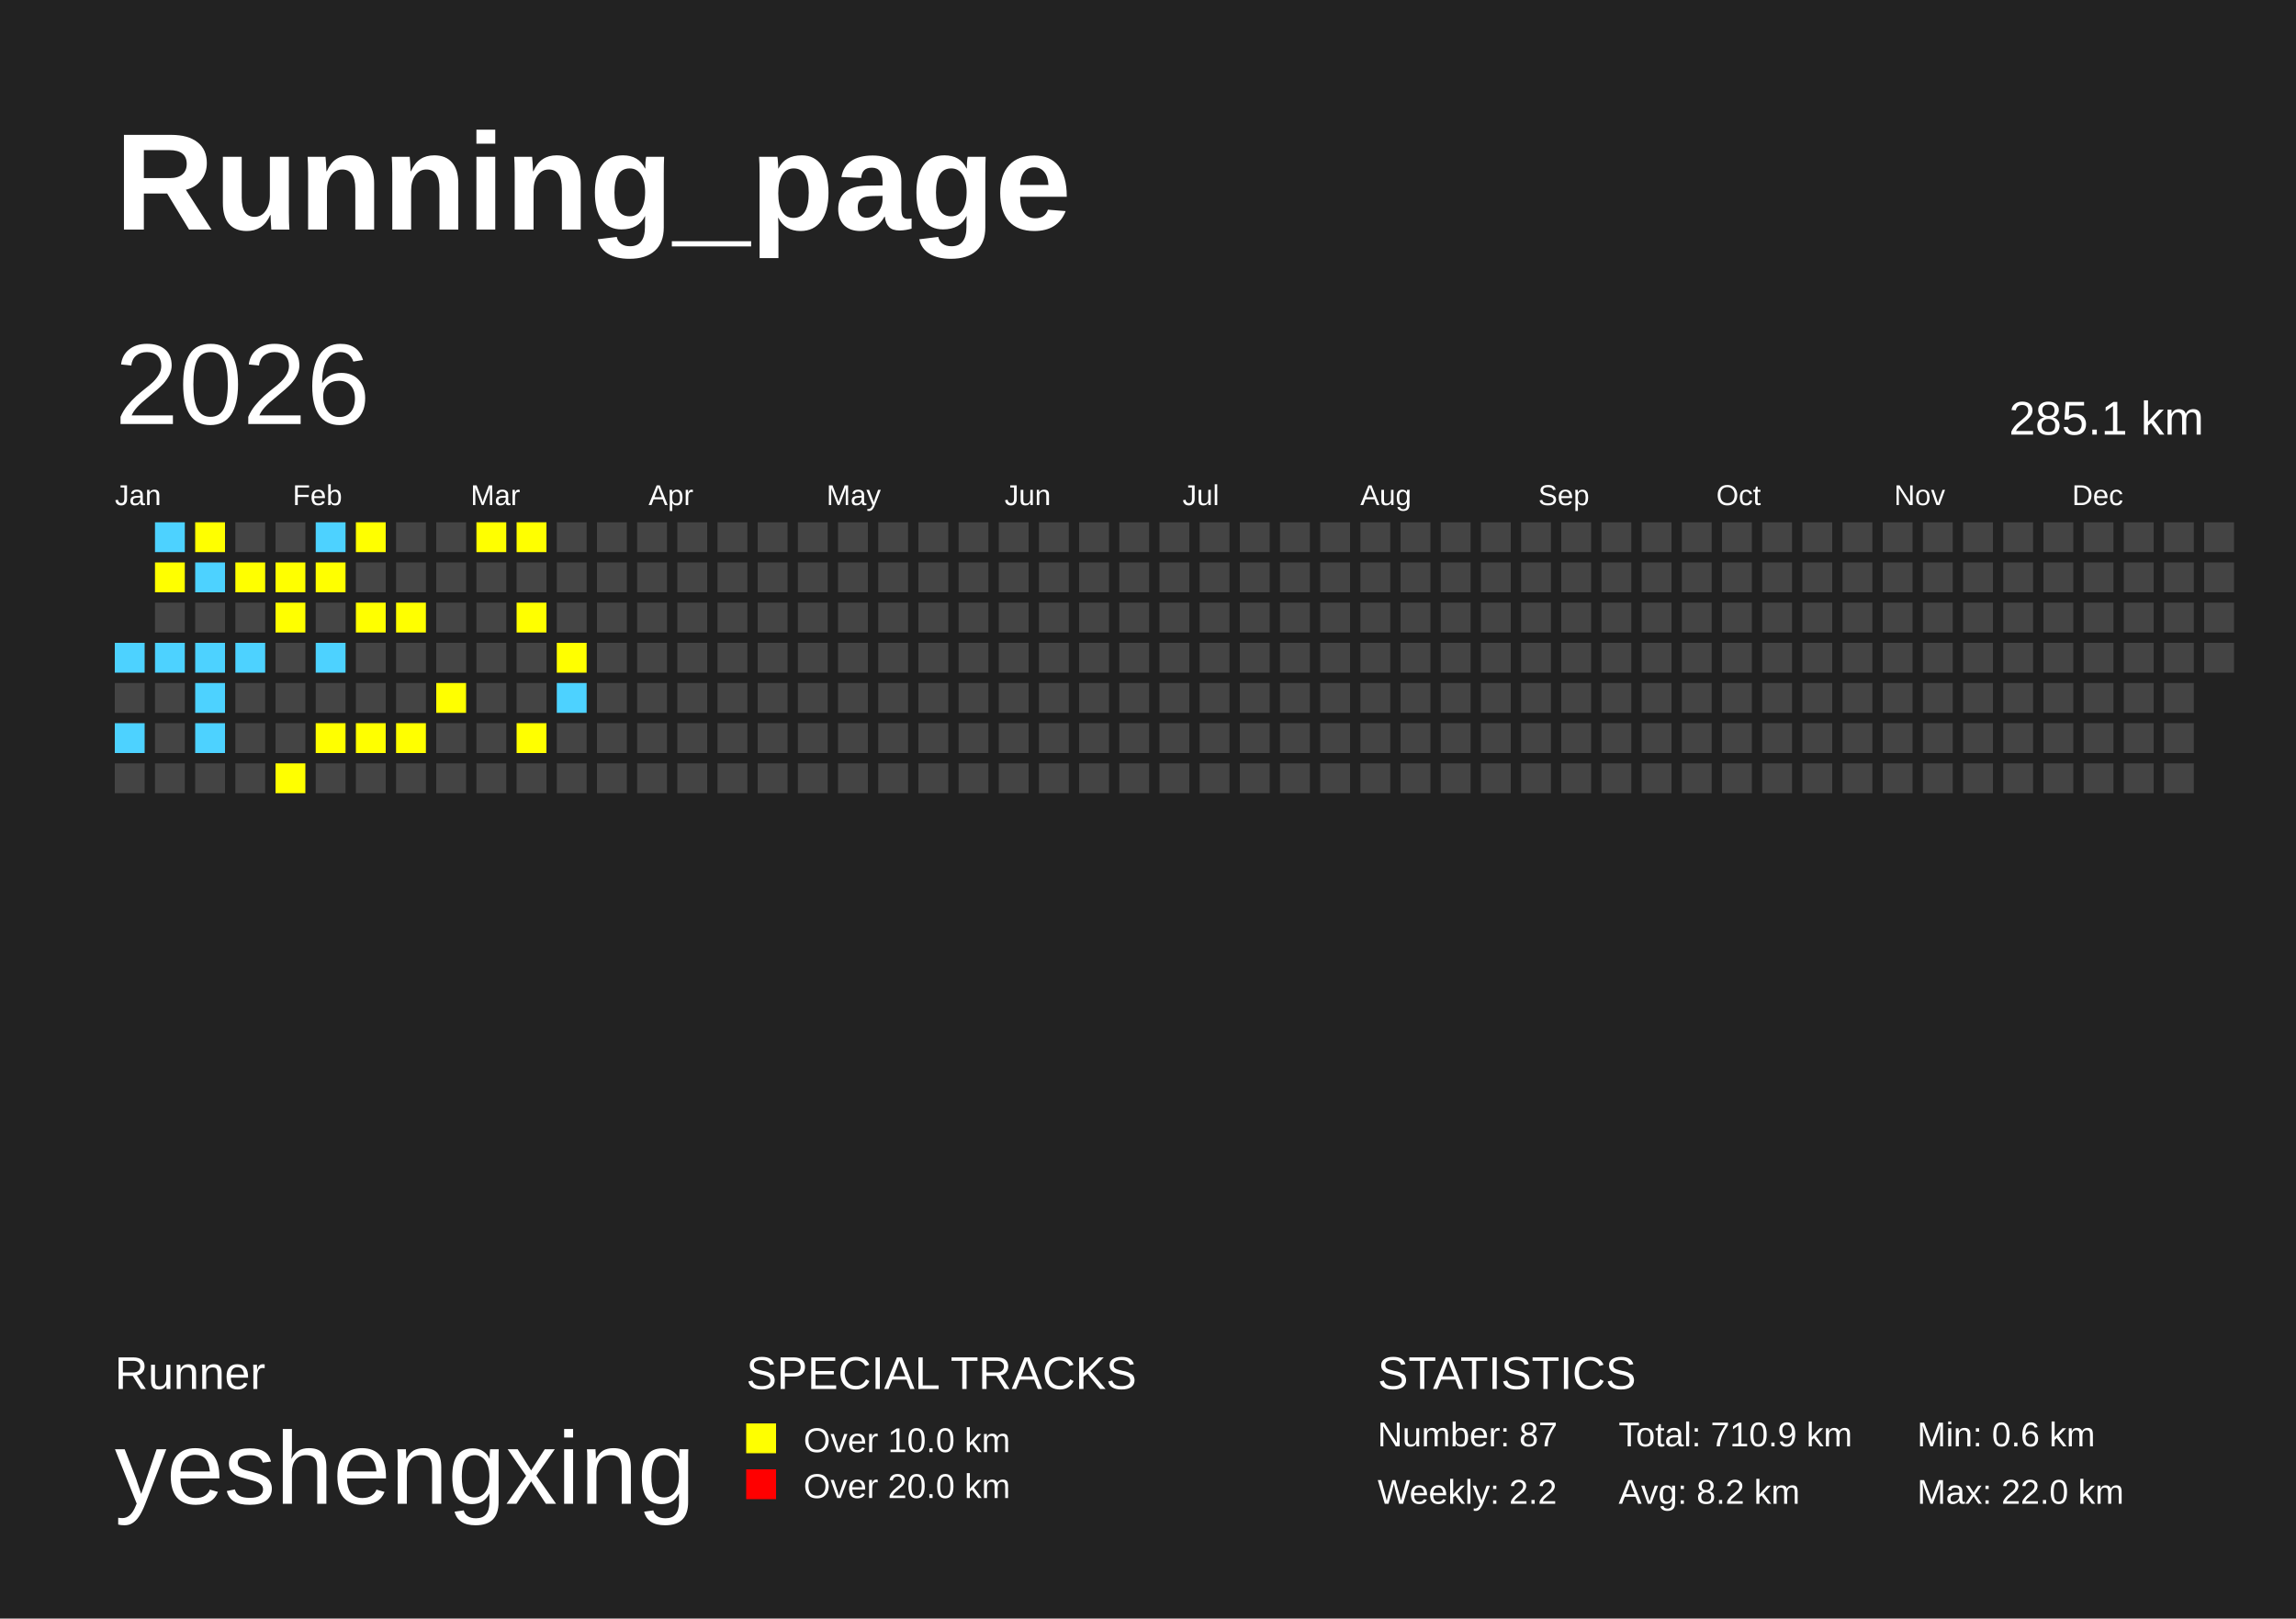
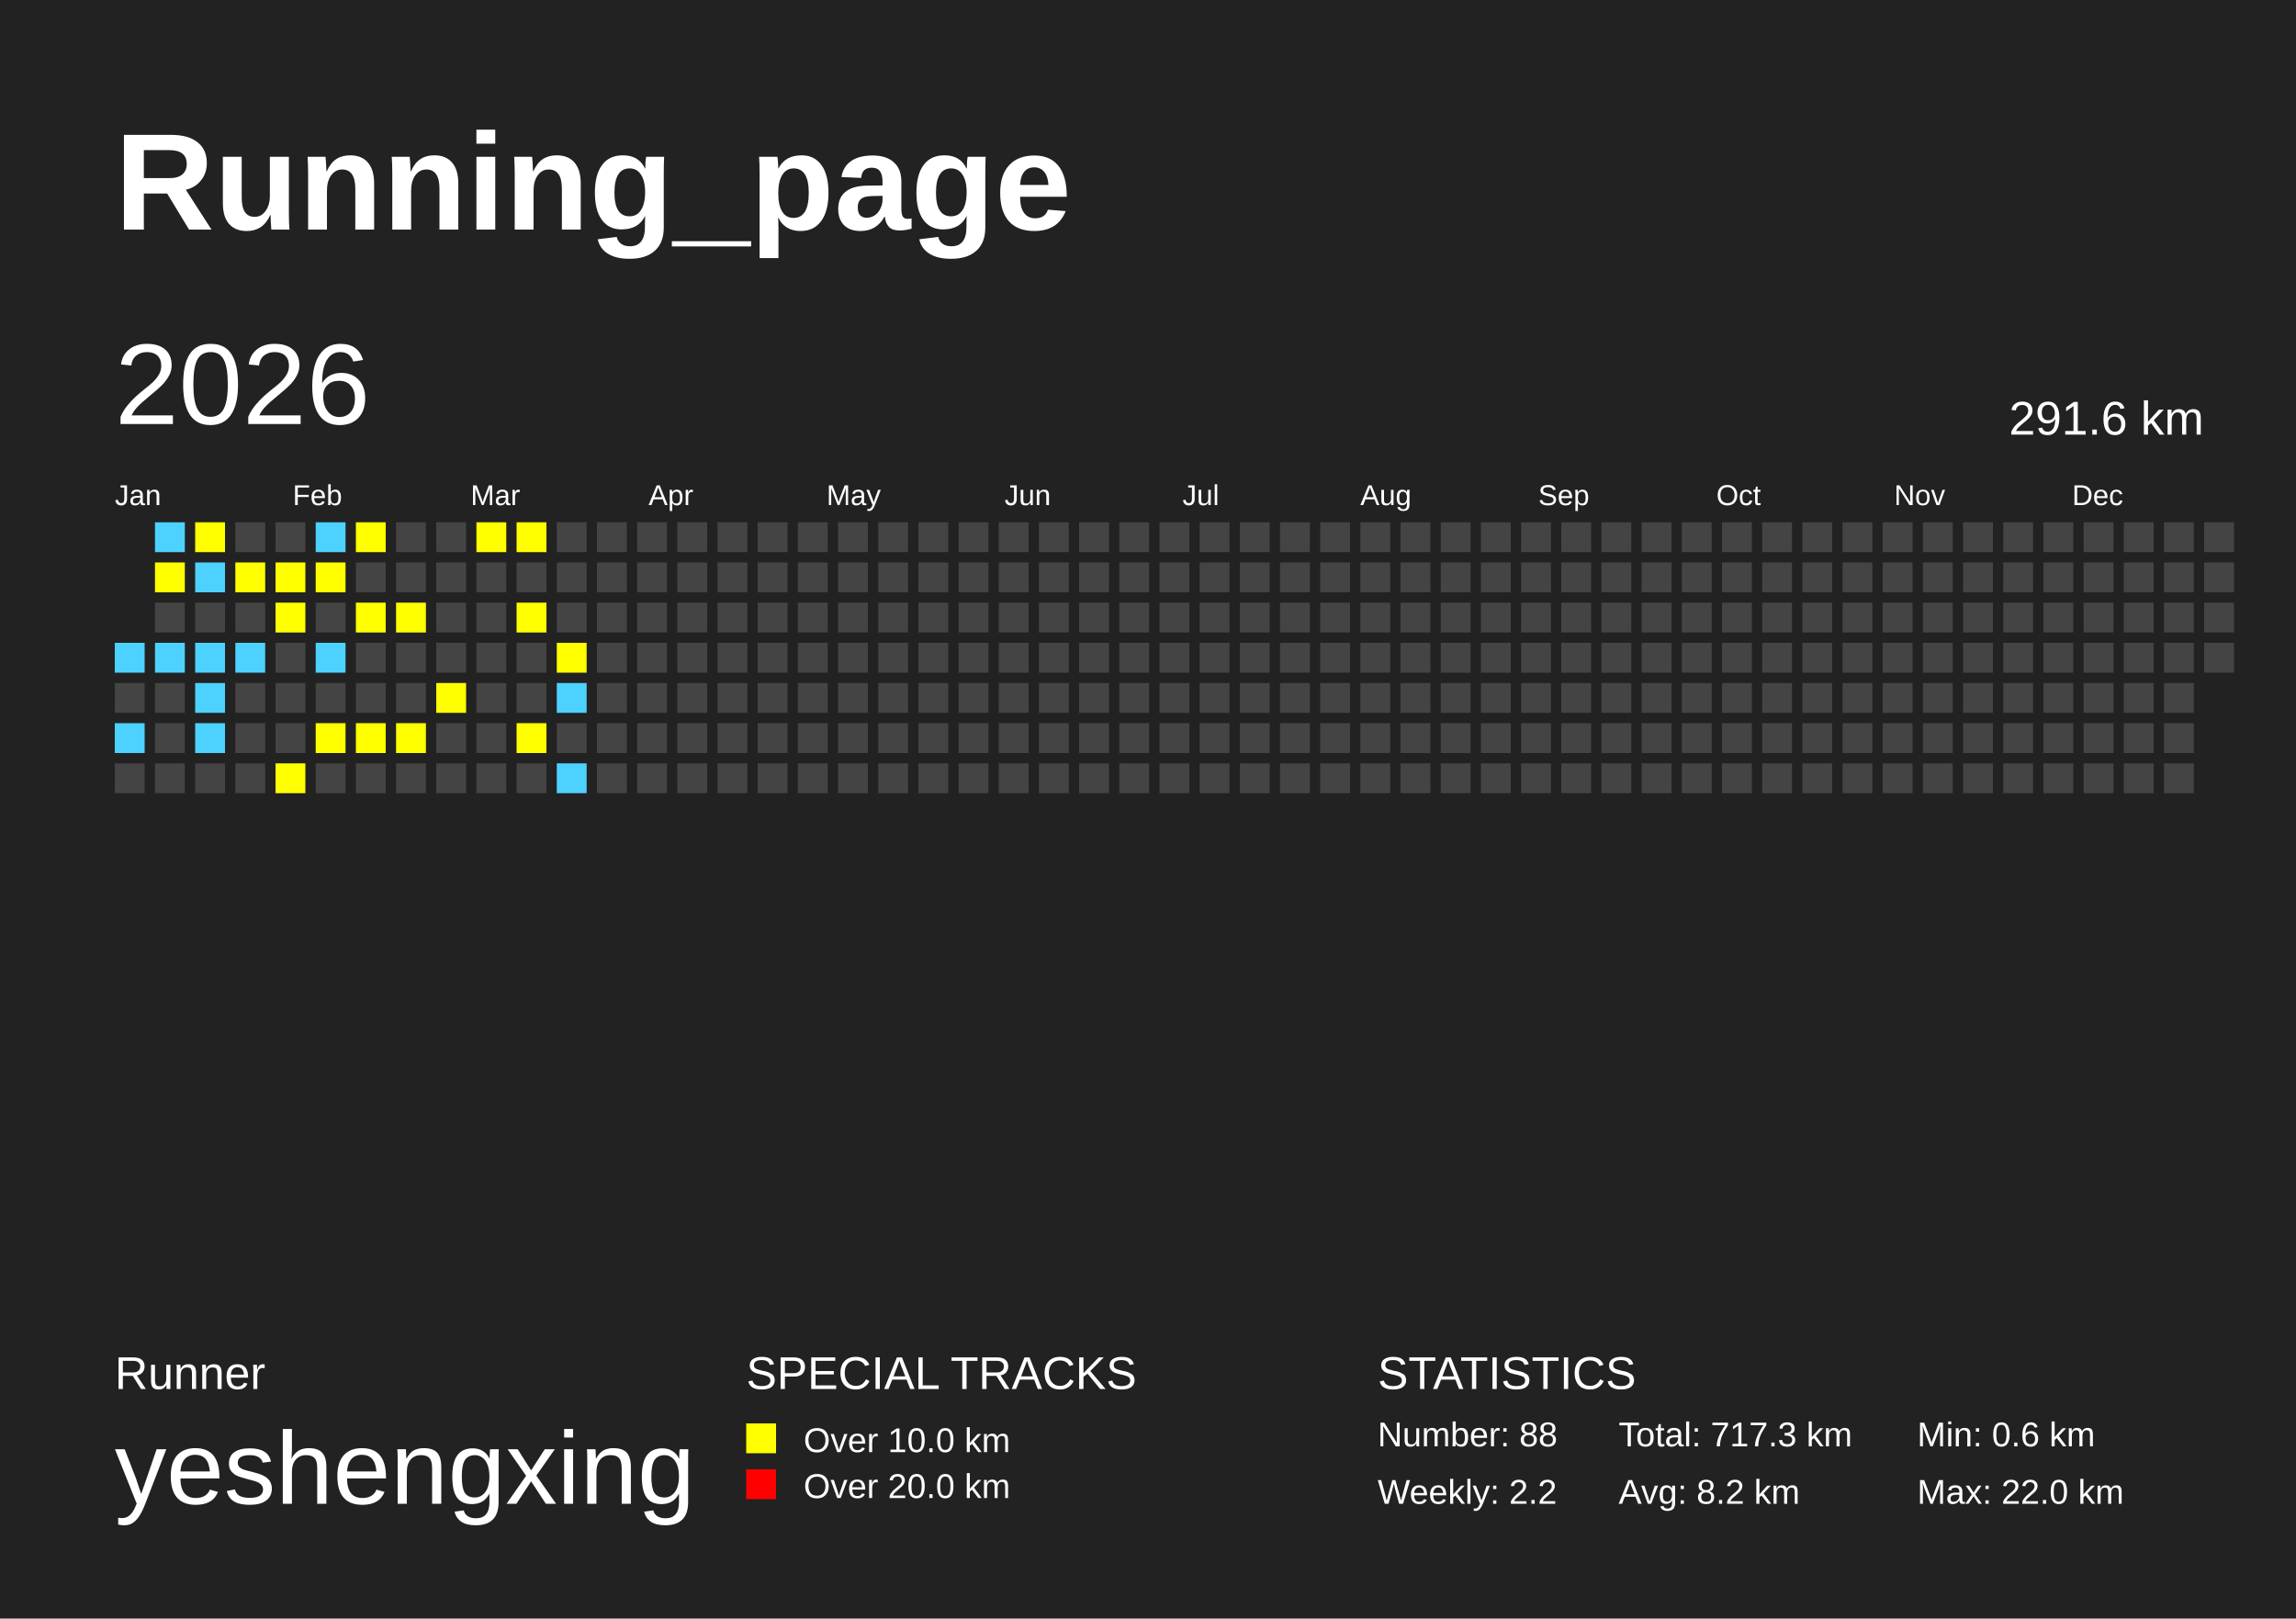
<svg xmlns="http://www.w3.org/2000/svg" baseProfile="full" height="141mm" version="1.1" viewBox="0,0,200,141" width="200mm">
  <defs />
  <rect fill="#222222" height="141" width="200" x="0" y="0" />
  <text fill="#FFFFFF" style="font-size:12px; font-family:Arial; font-weight:bold;" x="10" y="20">Running_page</text>
  <text fill="#FFFFFF" style="font-size:4px; font-family:Arial" x="10" y="121">Runner</text>
  <text fill="#FFFFFF" style="font-size:9px; font-family:Arial" x="10" y="131">yeshengxing</text>
  <text fill="#FFFFFF" style="font-size:4px; font-family:Arial" x="65" y="121">SPECIAL TRACKS</text>
  <rect fill="yellow" height="2.6" width="2.6" x="65" y="124" />
  <text fill="#FFFFFF" style="font-size:3px; font-family:Arial" x="70" y="126.5">Over 10.0 km</text>
  <rect fill="red" height="2.6" width="2.6" x="65" y="128" />
  <text fill="#FFFFFF" style="font-size:3px; font-family:Arial" x="70" y="130.5">Over 20.0 km</text>
  <text fill="#FFFFFF" style="font-size:4px; font-family:Arial" x="120" y="121">STATISTICS</text>
-   <text fill="#FFFFFF" style="font-size:3px; font-family:Arial" x="120" y="126">Number: 87</text>
+   <text fill="#FFFFFF" style="font-size:3px; font-family:Arial" x="120" y="126">Number: 88</text>
  <text fill="#FFFFFF" style="font-size:3px; font-family:Arial" x="120" y="131">Weekly: 2.2</text>
-   <text fill="#FFFFFF" style="font-size:3px; font-family:Arial" x="141" y="126">Total: 710.9 km</text>
+   <text fill="#FFFFFF" style="font-size:3px; font-family:Arial" x="141" y="126">Total: 717.3 km</text>
  <text fill="#FFFFFF" style="font-size:3px; font-family:Arial" x="141" y="131">Avg: 8.2 km</text>
  <text fill="#FFFFFF" style="font-size:3px; font-family:Arial" x="167" y="126">Min: 0.6 km</text>
  <text fill="#FFFFFF" style="font-size:3px; font-family:Arial" x="167" y="131">Max: 22.0 km</text>
  <text dominant-baseline="hanging" fill="#FFFFFF" style="font-size:10.0px; font-family:Arial;" x="10" y="30">2026</text>
-   <text dominant-baseline="hanging" fill="#FFFFFF" style="font-size:4.125px; font-family:Arial;" x="175" y="35">285.1 km</text>
+   <text dominant-baseline="hanging" fill="#FFFFFF" style="font-size:4.125px; font-family:Arial;" x="175" y="35">291.6 km</text>
  <text fill="#FFFFFF" style="font-size:2.5px; font-family:Arial" x="10.0" y="44">Jan</text>
  <text fill="#FFFFFF" style="font-size:2.5px; font-family:Arial" x="25.5" y="44">Feb</text>
  <text fill="#FFFFFF" style="font-size:2.5px; font-family:Arial" x="41.0" y="44">Mar</text>
  <text fill="#FFFFFF" style="font-size:2.5px; font-family:Arial" x="56.5" y="44">Apr</text>
  <text fill="#FFFFFF" style="font-size:2.5px; font-family:Arial" x="72.0" y="44">May</text>
  <text fill="#FFFFFF" style="font-size:2.5px; font-family:Arial" x="87.5" y="44">Jun</text>
  <text fill="#FFFFFF" style="font-size:2.5px; font-family:Arial" x="103.0" y="44">Jul</text>
  <text fill="#FFFFFF" style="font-size:2.5px; font-family:Arial" x="118.5" y="44">Aug</text>
  <text fill="#FFFFFF" style="font-size:2.5px; font-family:Arial" x="134.0" y="44">Sep</text>
  <text fill="#FFFFFF" style="font-size:2.5px; font-family:Arial" x="149.5" y="44">Oct</text>
  <text fill="#FFFFFF" style="font-size:2.5px; font-family:Arial" x="165.0" y="44">Nov</text>
  <text fill="#FFFFFF" style="font-size:2.5px; font-family:Arial" x="180.5" y="44">Dec</text>
  <rect fill="#4DD2FF" height="2.6" width="2.6" x="10.0" y="56.0" />
  <rect fill="#444444" height="2.6" width="2.6" x="10.0" y="59.5" />
  <rect fill="#4DD2FF" height="2.6" width="2.6" x="10.0" y="63.0" />
  <rect fill="#444444" height="2.6" width="2.6" x="10.0" y="66.5" />
  <rect fill="#4DD2FF" height="2.6" width="2.6" x="13.5" y="45.5" />
  <rect fill="yellow" height="2.6" width="2.6" x="13.5" y="49.0" />
  <rect fill="#444444" height="2.6" width="2.6" x="13.5" y="52.5" />
  <rect fill="#4DD2FF" height="2.6" width="2.6" x="13.5" y="56.0" />
  <rect fill="#444444" height="2.6" width="2.6" x="13.5" y="59.5" />
  <rect fill="#444444" height="2.6" width="2.6" x="13.5" y="63.0" />
  <rect fill="#444444" height="2.6" width="2.6" x="13.5" y="66.5" />
  <rect fill="yellow" height="2.6" width="2.6" x="17.0" y="45.5" />
  <rect fill="#4DD2FF" height="2.6" width="2.6" x="17.0" y="49.0" />
  <rect fill="#444444" height="2.6" width="2.6" x="17.0" y="52.5" />
  <rect fill="#4DD2FF" height="2.6" width="2.6" x="17.0" y="56.0" />
  <rect fill="#4DD2FF" height="2.6" width="2.6" x="17.0" y="59.5" />
  <rect fill="#4DD2FF" height="2.6" width="2.6" x="17.0" y="63.0" />
  <rect fill="#444444" height="2.6" width="2.6" x="17.0" y="66.5" />
  <rect fill="#444444" height="2.6" width="2.6" x="20.5" y="45.5" />
  <rect fill="yellow" height="2.6" width="2.6" x="20.5" y="49.0" />
  <rect fill="#444444" height="2.6" width="2.6" x="20.5" y="52.5" />
  <rect fill="#4DD2FF" height="2.6" width="2.6" x="20.5" y="56.0" />
  <rect fill="#444444" height="2.6" width="2.6" x="20.5" y="59.5" />
  <rect fill="#444444" height="2.6" width="2.6" x="20.5" y="63.0" />
  <rect fill="#444444" height="2.6" width="2.6" x="20.5" y="66.5" />
  <rect fill="#444444" height="2.6" width="2.6" x="24.0" y="45.5" />
  <rect fill="yellow" height="2.6" width="2.6" x="24.0" y="49.0" />
  <rect fill="yellow" height="2.6" width="2.6" x="24.0" y="52.5" />
  <rect fill="#444444" height="2.6" width="2.6" x="24.0" y="56.0" />
  <rect fill="#444444" height="2.6" width="2.6" x="24.0" y="59.5" />
  <rect fill="#444444" height="2.6" width="2.6" x="24.0" y="63.0" />
  <rect fill="yellow" height="2.6" width="2.6" x="24.0" y="66.5" />
  <rect fill="#4DD2FF" height="2.6" width="2.6" x="27.5" y="45.5" />
  <rect fill="yellow" height="2.6" width="2.6" x="27.5" y="49.0" />
  <rect fill="#444444" height="2.6" width="2.6" x="27.5" y="52.5" />
  <rect fill="#4DD2FF" height="2.6" width="2.6" x="27.5" y="56.0" />
  <rect fill="#444444" height="2.6" width="2.6" x="27.5" y="59.5" />
  <rect fill="yellow" height="2.6" width="2.6" x="27.5" y="63.0" />
  <rect fill="#444444" height="2.6" width="2.6" x="27.5" y="66.5" />
  <rect fill="yellow" height="2.6" width="2.6" x="31.0" y="45.5" />
  <rect fill="#444444" height="2.6" width="2.6" x="31.0" y="49.0" />
  <rect fill="yellow" height="2.6" width="2.6" x="31.0" y="52.5" />
  <rect fill="#444444" height="2.6" width="2.6" x="31.0" y="56.0" />
  <rect fill="#444444" height="2.6" width="2.6" x="31.0" y="59.5" />
  <rect fill="yellow" height="2.6" width="2.6" x="31.0" y="63.0" />
  <rect fill="#444444" height="2.6" width="2.6" x="31.0" y="66.5" />
  <rect fill="#444444" height="2.6" width="2.6" x="34.5" y="45.5" />
  <rect fill="#444444" height="2.6" width="2.6" x="34.5" y="49.0" />
  <rect fill="yellow" height="2.6" width="2.6" x="34.5" y="52.5" />
  <rect fill="#444444" height="2.6" width="2.6" x="34.5" y="56.0" />
  <rect fill="#444444" height="2.6" width="2.6" x="34.5" y="59.5" />
  <rect fill="yellow" height="2.6" width="2.6" x="34.5" y="63.0" />
  <rect fill="#444444" height="2.6" width="2.6" x="34.5" y="66.5" />
  <rect fill="#444444" height="2.6" width="2.6" x="38.0" y="45.5" />
  <rect fill="#444444" height="2.6" width="2.6" x="38.0" y="49.0" />
  <rect fill="#444444" height="2.6" width="2.6" x="38.0" y="52.5" />
  <rect fill="#444444" height="2.6" width="2.6" x="38.0" y="56.0" />
  <rect fill="yellow" height="2.6" width="2.6" x="38.0" y="59.5" />
  <rect fill="#444444" height="2.6" width="2.6" x="38.0" y="63.0" />
  <rect fill="#444444" height="2.6" width="2.6" x="38.0" y="66.5" />
  <rect fill="yellow" height="2.6" width="2.6" x="41.5" y="45.5" />
  <rect fill="#444444" height="2.6" width="2.6" x="41.5" y="49.0" />
  <rect fill="#444444" height="2.6" width="2.6" x="41.5" y="52.5" />
  <rect fill="#444444" height="2.6" width="2.6" x="41.5" y="56.0" />
  <rect fill="#444444" height="2.6" width="2.6" x="41.5" y="59.5" />
  <rect fill="#444444" height="2.6" width="2.6" x="41.5" y="63.0" />
  <rect fill="#444444" height="2.6" width="2.6" x="41.5" y="66.5" />
  <rect fill="yellow" height="2.6" width="2.6" x="45.0" y="45.5" />
  <rect fill="#444444" height="2.6" width="2.6" x="45.0" y="49.0" />
  <rect fill="yellow" height="2.6" width="2.6" x="45.0" y="52.5" />
  <rect fill="#444444" height="2.6" width="2.6" x="45.0" y="56.0" />
  <rect fill="#444444" height="2.6" width="2.6" x="45.0" y="59.5" />
  <rect fill="yellow" height="2.6" width="2.6" x="45.0" y="63.0" />
  <rect fill="#444444" height="2.6" width="2.6" x="45.0" y="66.5" />
  <rect fill="#444444" height="2.6" width="2.6" x="48.5" y="45.5" />
  <rect fill="#444444" height="2.6" width="2.6" x="48.5" y="49.0" />
  <rect fill="#444444" height="2.6" width="2.6" x="48.5" y="52.5" />
  <rect fill="yellow" height="2.6" width="2.6" x="48.5" y="56.0" />
  <rect fill="#4DD2FF" height="2.6" width="2.6" x="48.5" y="59.5" />
  <rect fill="#444444" height="2.6" width="2.6" x="48.5" y="63.0" />
-   <rect fill="#444444" height="2.6" width="2.6" x="48.5" y="66.5" />
+   <rect fill="#4DD2FF" height="2.6" width="2.6" x="48.5" y="66.5" />
  <rect fill="#444444" height="2.6" width="2.6" x="52.0" y="45.5" />
  <rect fill="#444444" height="2.6" width="2.6" x="52.0" y="49.0" />
  <rect fill="#444444" height="2.6" width="2.6" x="52.0" y="52.5" />
  <rect fill="#444444" height="2.6" width="2.6" x="52.0" y="56.0" />
  <rect fill="#444444" height="2.6" width="2.6" x="52.0" y="59.5" />
  <rect fill="#444444" height="2.6" width="2.6" x="52.0" y="63.0" />
  <rect fill="#444444" height="2.6" width="2.6" x="52.0" y="66.5" />
  <rect fill="#444444" height="2.6" width="2.6" x="55.5" y="45.5" />
  <rect fill="#444444" height="2.6" width="2.6" x="55.5" y="49.0" />
  <rect fill="#444444" height="2.6" width="2.6" x="55.5" y="52.5" />
  <rect fill="#444444" height="2.6" width="2.6" x="55.5" y="56.0" />
  <rect fill="#444444" height="2.6" width="2.6" x="55.5" y="59.5" />
  <rect fill="#444444" height="2.6" width="2.6" x="55.5" y="63.0" />
  <rect fill="#444444" height="2.6" width="2.6" x="55.5" y="66.5" />
  <rect fill="#444444" height="2.6" width="2.6" x="59.0" y="45.5" />
  <rect fill="#444444" height="2.6" width="2.6" x="59.0" y="49.0" />
  <rect fill="#444444" height="2.6" width="2.6" x="59.0" y="52.5" />
  <rect fill="#444444" height="2.6" width="2.6" x="59.0" y="56.0" />
  <rect fill="#444444" height="2.6" width="2.6" x="59.0" y="59.5" />
  <rect fill="#444444" height="2.6" width="2.6" x="59.0" y="63.0" />
  <rect fill="#444444" height="2.6" width="2.6" x="59.0" y="66.5" />
  <rect fill="#444444" height="2.6" width="2.6" x="62.5" y="45.5" />
  <rect fill="#444444" height="2.6" width="2.6" x="62.5" y="49.0" />
  <rect fill="#444444" height="2.6" width="2.6" x="62.5" y="52.5" />
  <rect fill="#444444" height="2.6" width="2.6" x="62.5" y="56.0" />
  <rect fill="#444444" height="2.6" width="2.6" x="62.5" y="59.5" />
  <rect fill="#444444" height="2.6" width="2.6" x="62.5" y="63.0" />
  <rect fill="#444444" height="2.6" width="2.6" x="62.5" y="66.5" />
  <rect fill="#444444" height="2.6" width="2.6" x="66.0" y="45.5" />
  <rect fill="#444444" height="2.6" width="2.6" x="66.0" y="49.0" />
  <rect fill="#444444" height="2.6" width="2.6" x="66.0" y="52.5" />
  <rect fill="#444444" height="2.6" width="2.6" x="66.0" y="56.0" />
  <rect fill="#444444" height="2.6" width="2.6" x="66.0" y="59.5" />
  <rect fill="#444444" height="2.6" width="2.6" x="66.0" y="63.0" />
  <rect fill="#444444" height="2.6" width="2.6" x="66.0" y="66.5" />
  <rect fill="#444444" height="2.6" width="2.6" x="69.5" y="45.5" />
  <rect fill="#444444" height="2.6" width="2.6" x="69.5" y="49.0" />
  <rect fill="#444444" height="2.6" width="2.6" x="69.5" y="52.5" />
  <rect fill="#444444" height="2.6" width="2.6" x="69.5" y="56.0" />
  <rect fill="#444444" height="2.6" width="2.6" x="69.5" y="59.5" />
  <rect fill="#444444" height="2.6" width="2.6" x="69.5" y="63.0" />
  <rect fill="#444444" height="2.6" width="2.6" x="69.5" y="66.5" />
  <rect fill="#444444" height="2.6" width="2.6" x="73.0" y="45.5" />
  <rect fill="#444444" height="2.6" width="2.6" x="73.0" y="49.0" />
  <rect fill="#444444" height="2.6" width="2.6" x="73.0" y="52.5" />
  <rect fill="#444444" height="2.6" width="2.6" x="73.0" y="56.0" />
  <rect fill="#444444" height="2.6" width="2.6" x="73.0" y="59.5" />
  <rect fill="#444444" height="2.6" width="2.6" x="73.0" y="63.0" />
  <rect fill="#444444" height="2.6" width="2.6" x="73.0" y="66.5" />
  <rect fill="#444444" height="2.6" width="2.6" x="76.5" y="45.5" />
  <rect fill="#444444" height="2.6" width="2.6" x="76.5" y="49.0" />
  <rect fill="#444444" height="2.6" width="2.6" x="76.5" y="52.5" />
  <rect fill="#444444" height="2.6" width="2.6" x="76.5" y="56.0" />
  <rect fill="#444444" height="2.6" width="2.6" x="76.5" y="59.5" />
  <rect fill="#444444" height="2.6" width="2.6" x="76.5" y="63.0" />
  <rect fill="#444444" height="2.6" width="2.6" x="76.5" y="66.5" />
  <rect fill="#444444" height="2.6" width="2.6" x="80.0" y="45.5" />
  <rect fill="#444444" height="2.6" width="2.6" x="80.0" y="49.0" />
  <rect fill="#444444" height="2.6" width="2.6" x="80.0" y="52.5" />
  <rect fill="#444444" height="2.6" width="2.6" x="80.0" y="56.0" />
  <rect fill="#444444" height="2.6" width="2.6" x="80.0" y="59.5" />
  <rect fill="#444444" height="2.6" width="2.6" x="80.0" y="63.0" />
  <rect fill="#444444" height="2.6" width="2.6" x="80.0" y="66.5" />
  <rect fill="#444444" height="2.6" width="2.6" x="83.5" y="45.5" />
  <rect fill="#444444" height="2.6" width="2.6" x="83.5" y="49.0" />
  <rect fill="#444444" height="2.6" width="2.6" x="83.5" y="52.5" />
  <rect fill="#444444" height="2.6" width="2.6" x="83.5" y="56.0" />
  <rect fill="#444444" height="2.6" width="2.6" x="83.5" y="59.5" />
  <rect fill="#444444" height="2.6" width="2.6" x="83.5" y="63.0" />
  <rect fill="#444444" height="2.6" width="2.6" x="83.5" y="66.5" />
  <rect fill="#444444" height="2.6" width="2.6" x="87.0" y="45.5" />
  <rect fill="#444444" height="2.6" width="2.6" x="87.0" y="49.0" />
  <rect fill="#444444" height="2.6" width="2.6" x="87.0" y="52.5" />
  <rect fill="#444444" height="2.6" width="2.6" x="87.0" y="56.0" />
  <rect fill="#444444" height="2.6" width="2.6" x="87.0" y="59.5" />
  <rect fill="#444444" height="2.6" width="2.6" x="87.0" y="63.0" />
  <rect fill="#444444" height="2.6" width="2.6" x="87.0" y="66.5" />
  <rect fill="#444444" height="2.6" width="2.6" x="90.5" y="45.5" />
  <rect fill="#444444" height="2.6" width="2.6" x="90.5" y="49.0" />
  <rect fill="#444444" height="2.6" width="2.6" x="90.5" y="52.5" />
  <rect fill="#444444" height="2.6" width="2.6" x="90.5" y="56.0" />
  <rect fill="#444444" height="2.6" width="2.6" x="90.5" y="59.5" />
  <rect fill="#444444" height="2.6" width="2.6" x="90.5" y="63.0" />
  <rect fill="#444444" height="2.6" width="2.6" x="90.5" y="66.5" />
  <rect fill="#444444" height="2.6" width="2.6" x="94.0" y="45.5" />
  <rect fill="#444444" height="2.6" width="2.6" x="94.0" y="49.0" />
  <rect fill="#444444" height="2.6" width="2.6" x="94.0" y="52.5" />
  <rect fill="#444444" height="2.6" width="2.6" x="94.0" y="56.0" />
  <rect fill="#444444" height="2.6" width="2.6" x="94.0" y="59.5" />
  <rect fill="#444444" height="2.6" width="2.6" x="94.0" y="63.0" />
  <rect fill="#444444" height="2.6" width="2.6" x="94.0" y="66.5" />
  <rect fill="#444444" height="2.6" width="2.6" x="97.5" y="45.5" />
  <rect fill="#444444" height="2.6" width="2.6" x="97.5" y="49.0" />
  <rect fill="#444444" height="2.6" width="2.6" x="97.5" y="52.5" />
  <rect fill="#444444" height="2.6" width="2.6" x="97.5" y="56.0" />
  <rect fill="#444444" height="2.6" width="2.6" x="97.5" y="59.5" />
  <rect fill="#444444" height="2.6" width="2.6" x="97.5" y="63.0" />
  <rect fill="#444444" height="2.6" width="2.6" x="97.5" y="66.5" />
  <rect fill="#444444" height="2.6" width="2.6" x="101.0" y="45.5" />
  <rect fill="#444444" height="2.6" width="2.6" x="101.0" y="49.0" />
  <rect fill="#444444" height="2.6" width="2.6" x="101.0" y="52.5" />
  <rect fill="#444444" height="2.6" width="2.6" x="101.0" y="56.0" />
  <rect fill="#444444" height="2.6" width="2.6" x="101.0" y="59.5" />
  <rect fill="#444444" height="2.6" width="2.6" x="101.0" y="63.0" />
  <rect fill="#444444" height="2.6" width="2.6" x="101.0" y="66.5" />
  <rect fill="#444444" height="2.6" width="2.6" x="104.5" y="45.5" />
  <rect fill="#444444" height="2.6" width="2.6" x="104.5" y="49.0" />
  <rect fill="#444444" height="2.6" width="2.6" x="104.5" y="52.5" />
  <rect fill="#444444" height="2.6" width="2.6" x="104.5" y="56.0" />
  <rect fill="#444444" height="2.6" width="2.6" x="104.5" y="59.5" />
  <rect fill="#444444" height="2.6" width="2.6" x="104.5" y="63.0" />
  <rect fill="#444444" height="2.6" width="2.6" x="104.5" y="66.5" />
  <rect fill="#444444" height="2.6" width="2.6" x="108.0" y="45.5" />
  <rect fill="#444444" height="2.6" width="2.6" x="108.0" y="49.0" />
  <rect fill="#444444" height="2.6" width="2.6" x="108.0" y="52.5" />
  <rect fill="#444444" height="2.6" width="2.6" x="108.0" y="56.0" />
  <rect fill="#444444" height="2.6" width="2.6" x="108.0" y="59.5" />
  <rect fill="#444444" height="2.6" width="2.6" x="108.0" y="63.0" />
  <rect fill="#444444" height="2.6" width="2.6" x="108.0" y="66.5" />
  <rect fill="#444444" height="2.6" width="2.6" x="111.5" y="45.5" />
  <rect fill="#444444" height="2.6" width="2.6" x="111.5" y="49.0" />
  <rect fill="#444444" height="2.6" width="2.6" x="111.5" y="52.5" />
  <rect fill="#444444" height="2.6" width="2.6" x="111.5" y="56.0" />
  <rect fill="#444444" height="2.6" width="2.6" x="111.5" y="59.5" />
  <rect fill="#444444" height="2.6" width="2.6" x="111.5" y="63.0" />
  <rect fill="#444444" height="2.6" width="2.6" x="111.5" y="66.5" />
  <rect fill="#444444" height="2.6" width="2.6" x="115.0" y="45.5" />
  <rect fill="#444444" height="2.6" width="2.6" x="115.0" y="49.0" />
  <rect fill="#444444" height="2.6" width="2.6" x="115.0" y="52.5" />
  <rect fill="#444444" height="2.6" width="2.6" x="115.0" y="56.0" />
  <rect fill="#444444" height="2.6" width="2.6" x="115.0" y="59.5" />
  <rect fill="#444444" height="2.6" width="2.6" x="115.0" y="63.0" />
  <rect fill="#444444" height="2.6" width="2.6" x="115.0" y="66.5" />
  <rect fill="#444444" height="2.6" width="2.6" x="118.5" y="45.5" />
  <rect fill="#444444" height="2.6" width="2.6" x="118.5" y="49.0" />
  <rect fill="#444444" height="2.6" width="2.6" x="118.5" y="52.5" />
  <rect fill="#444444" height="2.6" width="2.6" x="118.5" y="56.0" />
  <rect fill="#444444" height="2.6" width="2.6" x="118.5" y="59.5" />
  <rect fill="#444444" height="2.6" width="2.6" x="118.5" y="63.0" />
  <rect fill="#444444" height="2.6" width="2.6" x="118.5" y="66.5" />
  <rect fill="#444444" height="2.6" width="2.6" x="122.0" y="45.5" />
  <rect fill="#444444" height="2.6" width="2.6" x="122.0" y="49.0" />
  <rect fill="#444444" height="2.6" width="2.6" x="122.0" y="52.5" />
  <rect fill="#444444" height="2.6" width="2.6" x="122.0" y="56.0" />
  <rect fill="#444444" height="2.6" width="2.6" x="122.0" y="59.5" />
  <rect fill="#444444" height="2.6" width="2.6" x="122.0" y="63.0" />
  <rect fill="#444444" height="2.6" width="2.6" x="122.0" y="66.5" />
  <rect fill="#444444" height="2.6" width="2.6" x="125.5" y="45.5" />
  <rect fill="#444444" height="2.6" width="2.6" x="125.5" y="49.0" />
  <rect fill="#444444" height="2.6" width="2.6" x="125.5" y="52.5" />
  <rect fill="#444444" height="2.6" width="2.6" x="125.5" y="56.0" />
  <rect fill="#444444" height="2.6" width="2.6" x="125.5" y="59.5" />
  <rect fill="#444444" height="2.6" width="2.6" x="125.5" y="63.0" />
  <rect fill="#444444" height="2.6" width="2.6" x="125.5" y="66.5" />
  <rect fill="#444444" height="2.6" width="2.6" x="129.0" y="45.5" />
  <rect fill="#444444" height="2.6" width="2.6" x="129.0" y="49.0" />
  <rect fill="#444444" height="2.6" width="2.6" x="129.0" y="52.5" />
  <rect fill="#444444" height="2.6" width="2.6" x="129.0" y="56.0" />
  <rect fill="#444444" height="2.6" width="2.6" x="129.0" y="59.5" />
  <rect fill="#444444" height="2.6" width="2.6" x="129.0" y="63.0" />
  <rect fill="#444444" height="2.6" width="2.6" x="129.0" y="66.5" />
  <rect fill="#444444" height="2.6" width="2.6" x="132.5" y="45.5" />
  <rect fill="#444444" height="2.6" width="2.6" x="132.5" y="49.0" />
  <rect fill="#444444" height="2.6" width="2.6" x="132.5" y="52.5" />
  <rect fill="#444444" height="2.6" width="2.6" x="132.5" y="56.0" />
  <rect fill="#444444" height="2.6" width="2.6" x="132.5" y="59.5" />
  <rect fill="#444444" height="2.6" width="2.6" x="132.5" y="63.0" />
  <rect fill="#444444" height="2.6" width="2.6" x="132.5" y="66.5" />
  <rect fill="#444444" height="2.6" width="2.6" x="136.0" y="45.5" />
  <rect fill="#444444" height="2.6" width="2.6" x="136.0" y="49.0" />
  <rect fill="#444444" height="2.6" width="2.6" x="136.0" y="52.5" />
  <rect fill="#444444" height="2.6" width="2.6" x="136.0" y="56.0" />
  <rect fill="#444444" height="2.6" width="2.6" x="136.0" y="59.5" />
  <rect fill="#444444" height="2.6" width="2.6" x="136.0" y="63.0" />
  <rect fill="#444444" height="2.6" width="2.6" x="136.0" y="66.5" />
  <rect fill="#444444" height="2.6" width="2.6" x="139.5" y="45.5" />
  <rect fill="#444444" height="2.6" width="2.6" x="139.5" y="49.0" />
  <rect fill="#444444" height="2.6" width="2.6" x="139.5" y="52.5" />
  <rect fill="#444444" height="2.6" width="2.6" x="139.5" y="56.0" />
  <rect fill="#444444" height="2.6" width="2.6" x="139.5" y="59.5" />
  <rect fill="#444444" height="2.6" width="2.6" x="139.5" y="63.0" />
  <rect fill="#444444" height="2.6" width="2.6" x="139.5" y="66.5" />
  <rect fill="#444444" height="2.6" width="2.6" x="143.0" y="45.5" />
  <rect fill="#444444" height="2.6" width="2.6" x="143.0" y="49.0" />
  <rect fill="#444444" height="2.6" width="2.6" x="143.0" y="52.5" />
  <rect fill="#444444" height="2.6" width="2.6" x="143.0" y="56.0" />
  <rect fill="#444444" height="2.6" width="2.6" x="143.0" y="59.5" />
  <rect fill="#444444" height="2.6" width="2.6" x="143.0" y="63.0" />
  <rect fill="#444444" height="2.6" width="2.6" x="143.0" y="66.5" />
  <rect fill="#444444" height="2.6" width="2.6" x="146.5" y="45.5" />
  <rect fill="#444444" height="2.6" width="2.6" x="146.5" y="49.0" />
  <rect fill="#444444" height="2.6" width="2.6" x="146.5" y="52.5" />
  <rect fill="#444444" height="2.6" width="2.6" x="146.5" y="56.0" />
  <rect fill="#444444" height="2.6" width="2.6" x="146.5" y="59.5" />
  <rect fill="#444444" height="2.6" width="2.6" x="146.5" y="63.0" />
  <rect fill="#444444" height="2.6" width="2.6" x="146.5" y="66.5" />
  <rect fill="#444444" height="2.6" width="2.6" x="150.0" y="45.5" />
  <rect fill="#444444" height="2.6" width="2.6" x="150.0" y="49.0" />
  <rect fill="#444444" height="2.6" width="2.6" x="150.0" y="52.5" />
  <rect fill="#444444" height="2.6" width="2.6" x="150.0" y="56.0" />
  <rect fill="#444444" height="2.6" width="2.6" x="150.0" y="59.5" />
  <rect fill="#444444" height="2.6" width="2.6" x="150.0" y="63.0" />
  <rect fill="#444444" height="2.6" width="2.6" x="150.0" y="66.5" />
  <rect fill="#444444" height="2.6" width="2.6" x="153.5" y="45.5" />
  <rect fill="#444444" height="2.6" width="2.6" x="153.5" y="49.0" />
  <rect fill="#444444" height="2.6" width="2.6" x="153.5" y="52.5" />
  <rect fill="#444444" height="2.6" width="2.6" x="153.5" y="56.0" />
  <rect fill="#444444" height="2.6" width="2.6" x="153.5" y="59.5" />
  <rect fill="#444444" height="2.6" width="2.6" x="153.5" y="63.0" />
  <rect fill="#444444" height="2.6" width="2.6" x="153.5" y="66.5" />
  <rect fill="#444444" height="2.6" width="2.6" x="157.0" y="45.5" />
  <rect fill="#444444" height="2.6" width="2.6" x="157.0" y="49.0" />
  <rect fill="#444444" height="2.6" width="2.6" x="157.0" y="52.5" />
  <rect fill="#444444" height="2.6" width="2.6" x="157.0" y="56.0" />
  <rect fill="#444444" height="2.6" width="2.6" x="157.0" y="59.5" />
  <rect fill="#444444" height="2.6" width="2.6" x="157.0" y="63.0" />
  <rect fill="#444444" height="2.6" width="2.6" x="157.0" y="66.5" />
  <rect fill="#444444" height="2.6" width="2.6" x="160.5" y="45.5" />
  <rect fill="#444444" height="2.6" width="2.6" x="160.5" y="49.0" />
  <rect fill="#444444" height="2.6" width="2.6" x="160.5" y="52.5" />
  <rect fill="#444444" height="2.6" width="2.6" x="160.5" y="56.0" />
  <rect fill="#444444" height="2.6" width="2.6" x="160.5" y="59.5" />
  <rect fill="#444444" height="2.6" width="2.6" x="160.5" y="63.0" />
  <rect fill="#444444" height="2.6" width="2.6" x="160.5" y="66.5" />
  <rect fill="#444444" height="2.6" width="2.6" x="164.0" y="45.5" />
  <rect fill="#444444" height="2.6" width="2.6" x="164.0" y="49.0" />
  <rect fill="#444444" height="2.6" width="2.6" x="164.0" y="52.5" />
  <rect fill="#444444" height="2.6" width="2.6" x="164.0" y="56.0" />
  <rect fill="#444444" height="2.6" width="2.6" x="164.0" y="59.5" />
  <rect fill="#444444" height="2.6" width="2.6" x="164.0" y="63.0" />
  <rect fill="#444444" height="2.6" width="2.6" x="164.0" y="66.5" />
  <rect fill="#444444" height="2.6" width="2.6" x="167.5" y="45.5" />
  <rect fill="#444444" height="2.6" width="2.6" x="167.5" y="49.0" />
  <rect fill="#444444" height="2.6" width="2.6" x="167.5" y="52.5" />
  <rect fill="#444444" height="2.6" width="2.6" x="167.5" y="56.0" />
  <rect fill="#444444" height="2.6" width="2.6" x="167.5" y="59.5" />
  <rect fill="#444444" height="2.6" width="2.6" x="167.5" y="63.0" />
  <rect fill="#444444" height="2.6" width="2.6" x="167.5" y="66.5" />
  <rect fill="#444444" height="2.6" width="2.6" x="171.0" y="45.5" />
  <rect fill="#444444" height="2.6" width="2.6" x="171.0" y="49.0" />
  <rect fill="#444444" height="2.6" width="2.6" x="171.0" y="52.5" />
  <rect fill="#444444" height="2.6" width="2.6" x="171.0" y="56.0" />
  <rect fill="#444444" height="2.6" width="2.6" x="171.0" y="59.5" />
  <rect fill="#444444" height="2.6" width="2.6" x="171.0" y="63.0" />
  <rect fill="#444444" height="2.6" width="2.6" x="171.0" y="66.5" />
  <rect fill="#444444" height="2.6" width="2.6" x="174.5" y="45.5" />
  <rect fill="#444444" height="2.6" width="2.6" x="174.5" y="49.0" />
  <rect fill="#444444" height="2.6" width="2.6" x="174.5" y="52.5" />
  <rect fill="#444444" height="2.6" width="2.6" x="174.5" y="56.0" />
  <rect fill="#444444" height="2.6" width="2.6" x="174.5" y="59.5" />
  <rect fill="#444444" height="2.6" width="2.6" x="174.5" y="63.0" />
  <rect fill="#444444" height="2.6" width="2.6" x="174.5" y="66.5" />
  <rect fill="#444444" height="2.6" width="2.6" x="178.0" y="45.5" />
  <rect fill="#444444" height="2.6" width="2.6" x="178.0" y="49.0" />
  <rect fill="#444444" height="2.6" width="2.6" x="178.0" y="52.5" />
  <rect fill="#444444" height="2.6" width="2.6" x="178.0" y="56.0" />
  <rect fill="#444444" height="2.6" width="2.6" x="178.0" y="59.5" />
  <rect fill="#444444" height="2.6" width="2.6" x="178.0" y="63.0" />
  <rect fill="#444444" height="2.6" width="2.6" x="178.0" y="66.5" />
  <rect fill="#444444" height="2.6" width="2.6" x="181.5" y="45.5" />
  <rect fill="#444444" height="2.6" width="2.6" x="181.5" y="49.0" />
  <rect fill="#444444" height="2.6" width="2.6" x="181.5" y="52.5" />
  <rect fill="#444444" height="2.6" width="2.6" x="181.5" y="56.0" />
  <rect fill="#444444" height="2.6" width="2.6" x="181.5" y="59.5" />
  <rect fill="#444444" height="2.6" width="2.6" x="181.5" y="63.0" />
  <rect fill="#444444" height="2.6" width="2.6" x="181.5" y="66.5" />
  <rect fill="#444444" height="2.6" width="2.6" x="185.0" y="45.5" />
  <rect fill="#444444" height="2.6" width="2.6" x="185.0" y="49.0" />
  <rect fill="#444444" height="2.6" width="2.6" x="185.0" y="52.5" />
  <rect fill="#444444" height="2.6" width="2.6" x="185.0" y="56.0" />
  <rect fill="#444444" height="2.6" width="2.6" x="185.0" y="59.5" />
  <rect fill="#444444" height="2.6" width="2.6" x="185.0" y="63.0" />
  <rect fill="#444444" height="2.6" width="2.6" x="185.0" y="66.5" />
  <rect fill="#444444" height="2.6" width="2.6" x="188.5" y="45.5" />
  <rect fill="#444444" height="2.6" width="2.6" x="188.5" y="49.0" />
  <rect fill="#444444" height="2.6" width="2.6" x="188.5" y="52.5" />
  <rect fill="#444444" height="2.6" width="2.6" x="188.5" y="56.0" />
  <rect fill="#444444" height="2.6" width="2.6" x="188.5" y="59.5" />
  <rect fill="#444444" height="2.6" width="2.6" x="188.5" y="63.0" />
  <rect fill="#444444" height="2.6" width="2.6" x="188.5" y="66.5" />
  <rect fill="#444444" height="2.6" width="2.6" x="192.0" y="45.5" />
  <rect fill="#444444" height="2.6" width="2.6" x="192.0" y="49.0" />
  <rect fill="#444444" height="2.6" width="2.6" x="192.0" y="52.5" />
  <rect fill="#444444" height="2.6" width="2.6" x="192.0" y="56.0" />
</svg>
